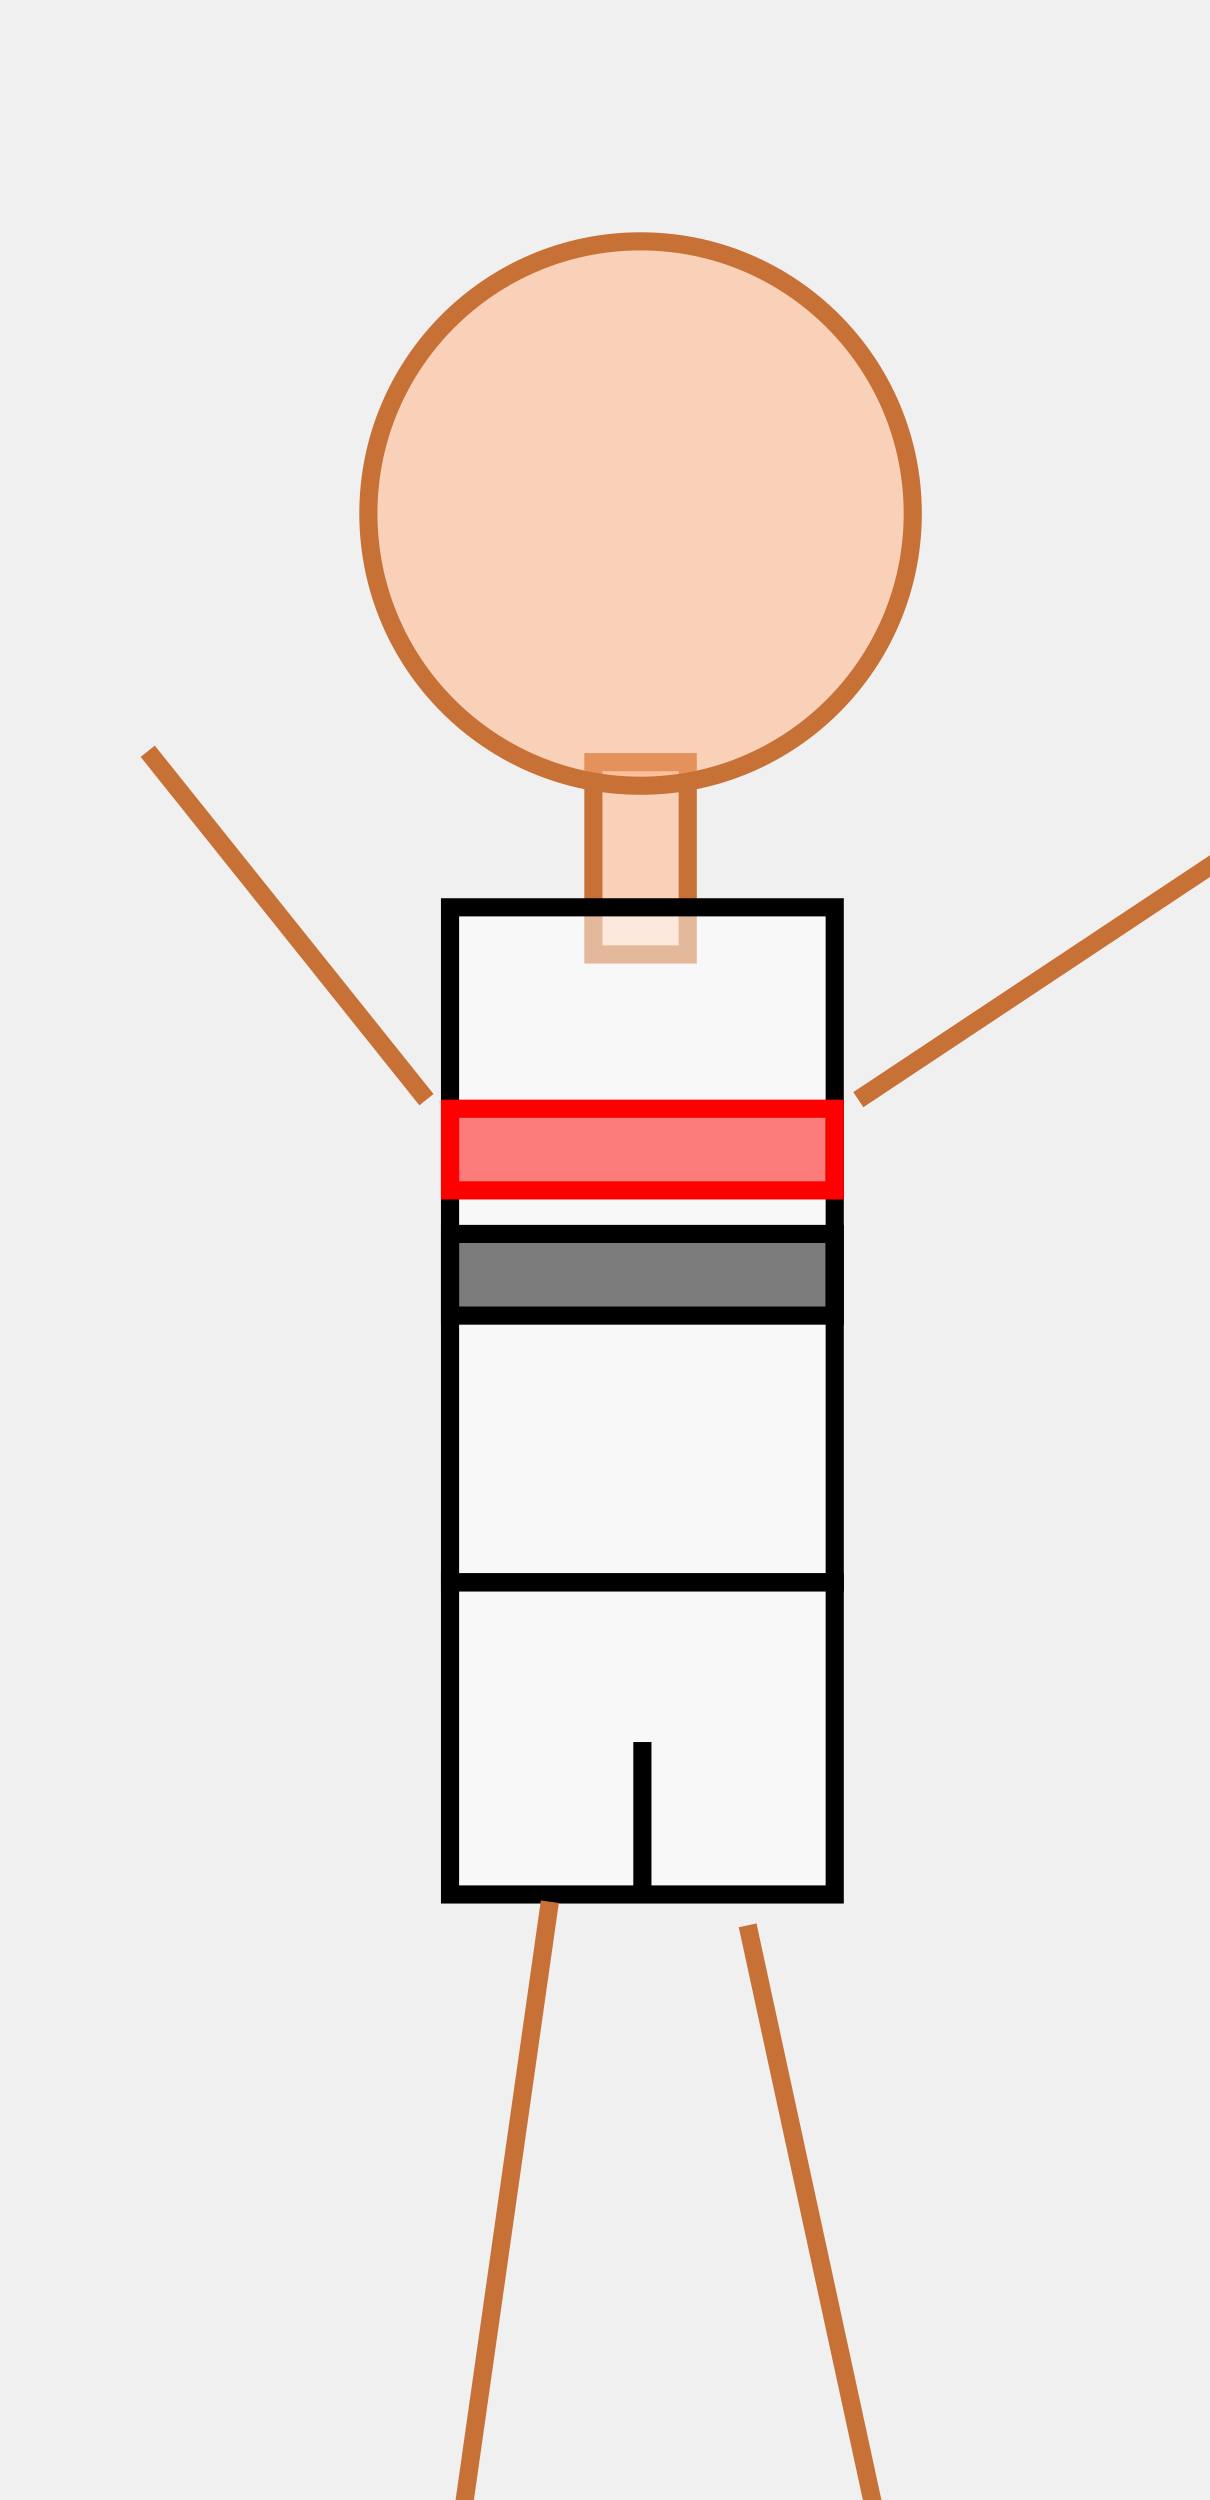
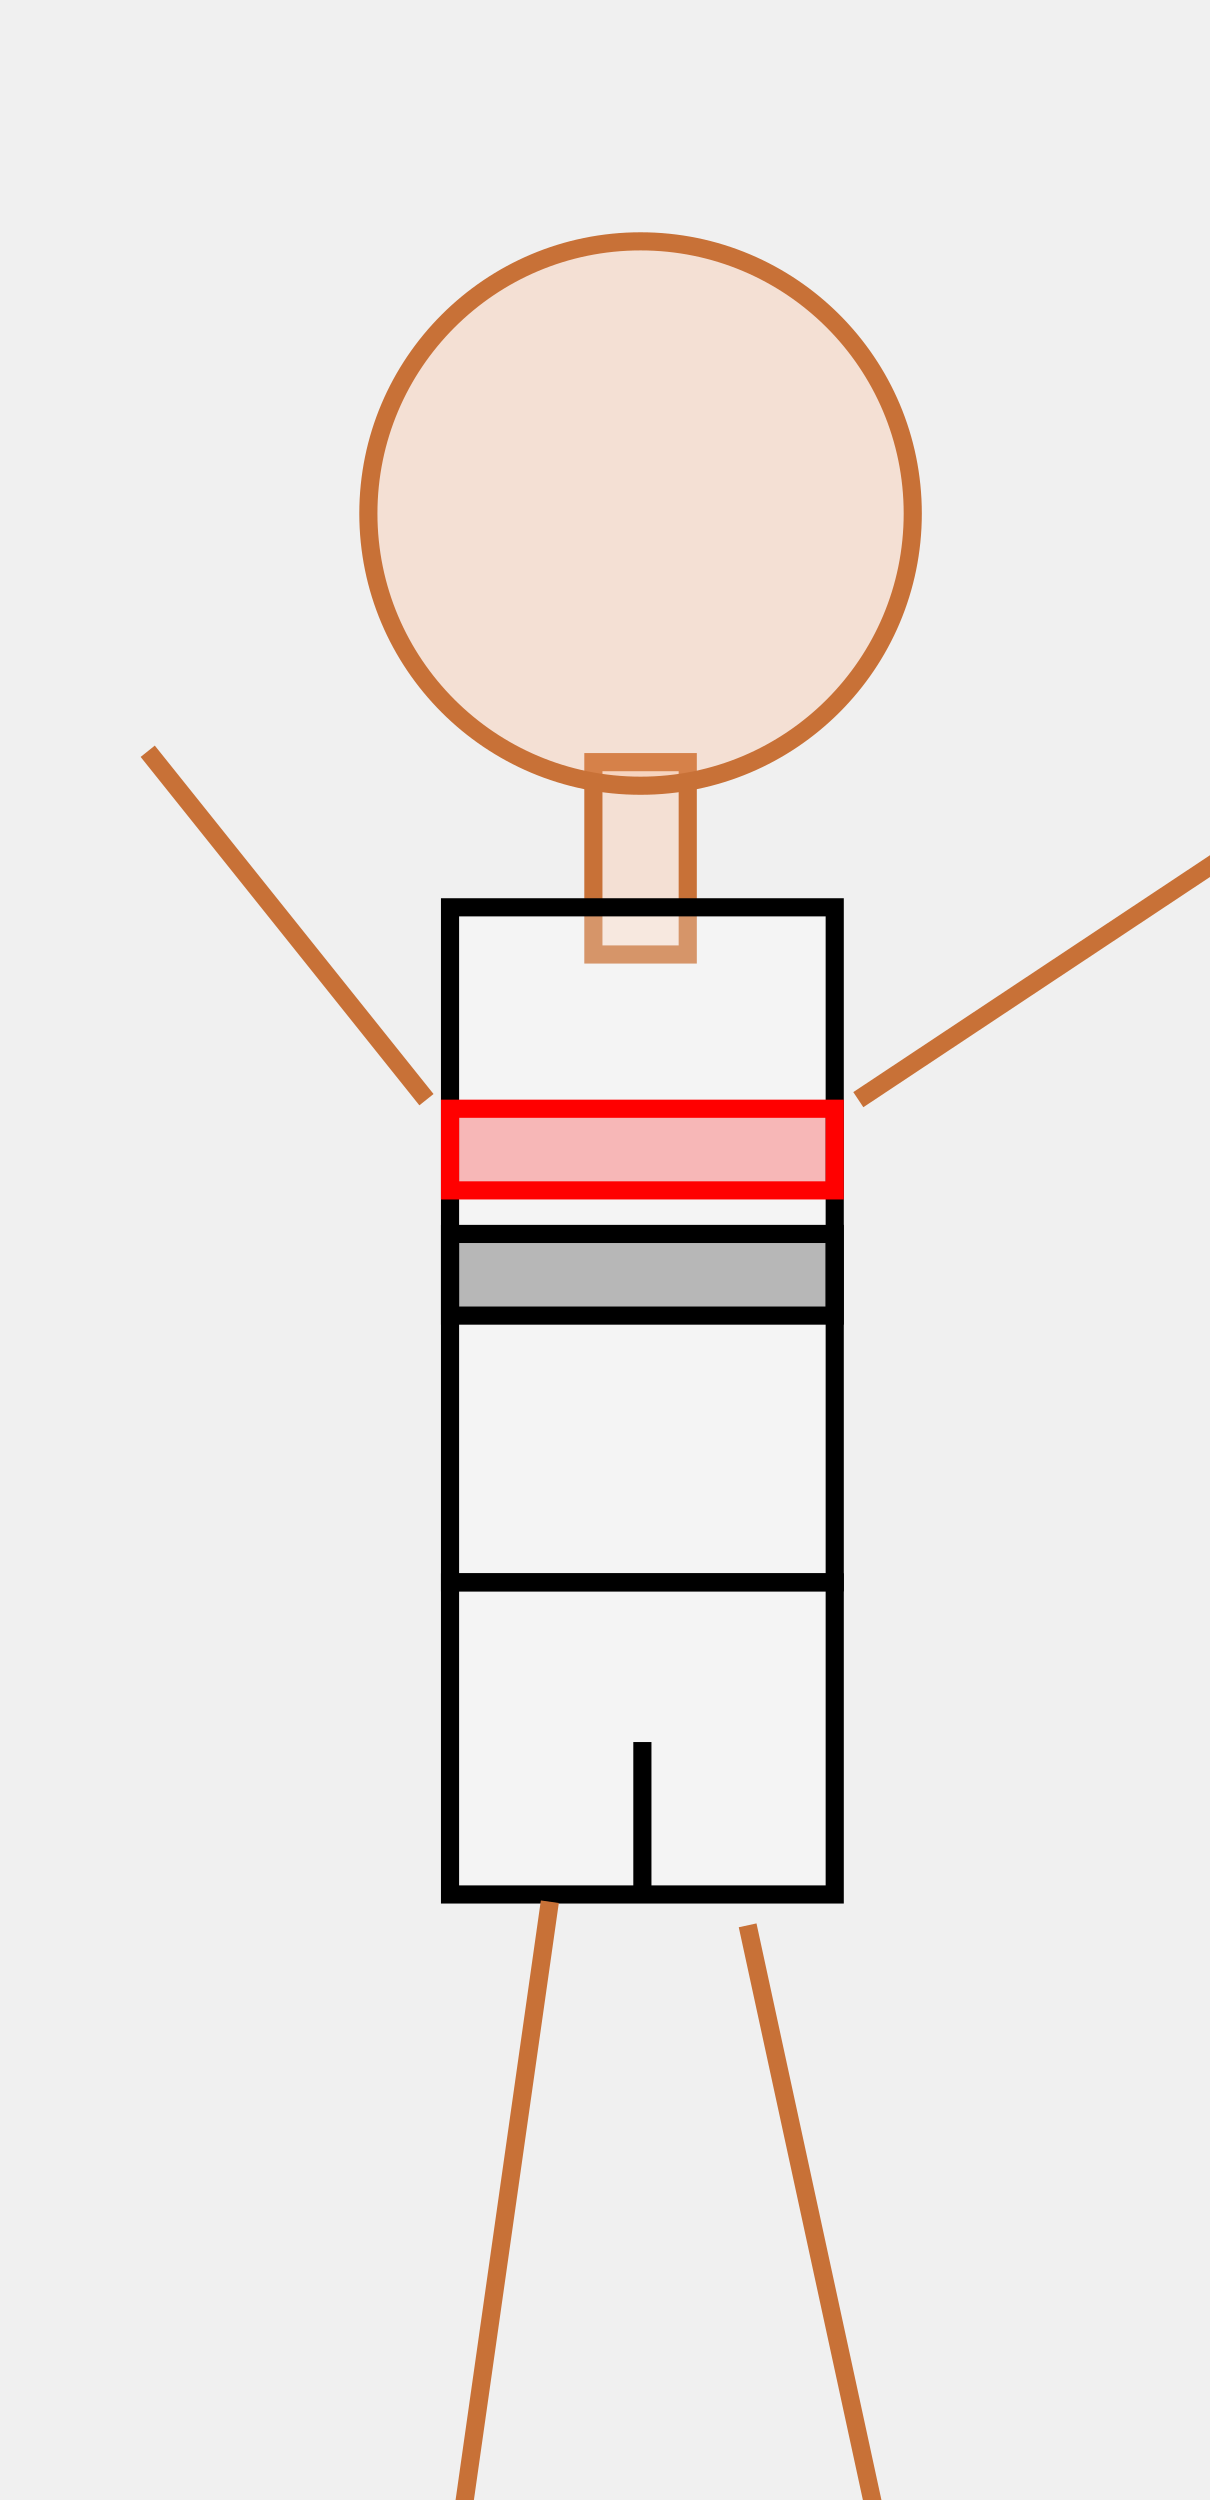
<svg xmlns="http://www.w3.org/2000/svg">
-   <rect id="5" x="32.7" y="42" width="5.2" height="10.6" stroke="#c87137" fill="#ffb380" fill-opacity="50%" />
-   <rect id="7" x="24.8" y="50" width="21.2" height="37.2" stroke="black" fill="white" fill-opacity="50%" />
-   <rect id="8" x="24.8" y="87.2" width="21.2" height="17.2" stroke="black" fill="white" fill-opacity="50%" />
-   <rect id="10" x="24.8" y="61.1" width="21.2" height="4.5" stroke="red" fill="red" fill-opacity="50%" />
-   <rect id="11" x="24.8" y="68" width="21.2" height="4.5" stroke="black" fill="black" fill-opacity="50%" />
-   <circle id="6" cx="35.3" cy="28.3" r="15" stroke="#c87137" fill="#ffb380" fill-opacity="50%" />
+   <rect id="5" x="32.7" y="42" width="5.2" height="10.6" stroke="#c87137" fill="#ffb380" fill-opacity="25%" />
+   <rect id="7" x="24.8" y="50" width="21.2" height="37.2" stroke="black" fill="white" fill-opacity="25%" />
+   <rect id="8" x="24.8" y="87.2" width="21.2" height="17.2" stroke="black" fill="white" fill-opacity="25%" />
+   <rect id="10" x="24.8" y="61.1" width="21.2" height="4.5" stroke="red" fill="red" fill-opacity="25%" />
+   <rect id="11" x="24.8" y="68" width="21.2" height="4.5" stroke="black" fill="black" fill-opacity="25%" />
+   <circle id="6" cx="35.3" cy="28.3" r="15" stroke="#c87137" fill="#ffb380" fill-opacity="25%" />
  <line id="1" x1="8.14" y1="41.4" x2="23.5" y2="60.6" stroke="#c87137" />
  <line id="2" x1="47.3" y1="60.6" x2="74.1" y2="42.8" stroke="#c87137" />
  <line id="3" x1="30.3" y1="104.8" x2="23.8" y2="150.5" stroke="#c87137" />
  <line id="4" x1="41.2" y1="106.1" x2="50.8" y2="150.4" stroke="#c87137" />
  <line id="9" x1="35.4" y1="96" x2="35.4" y2="104" stroke="black" />
</svg>
